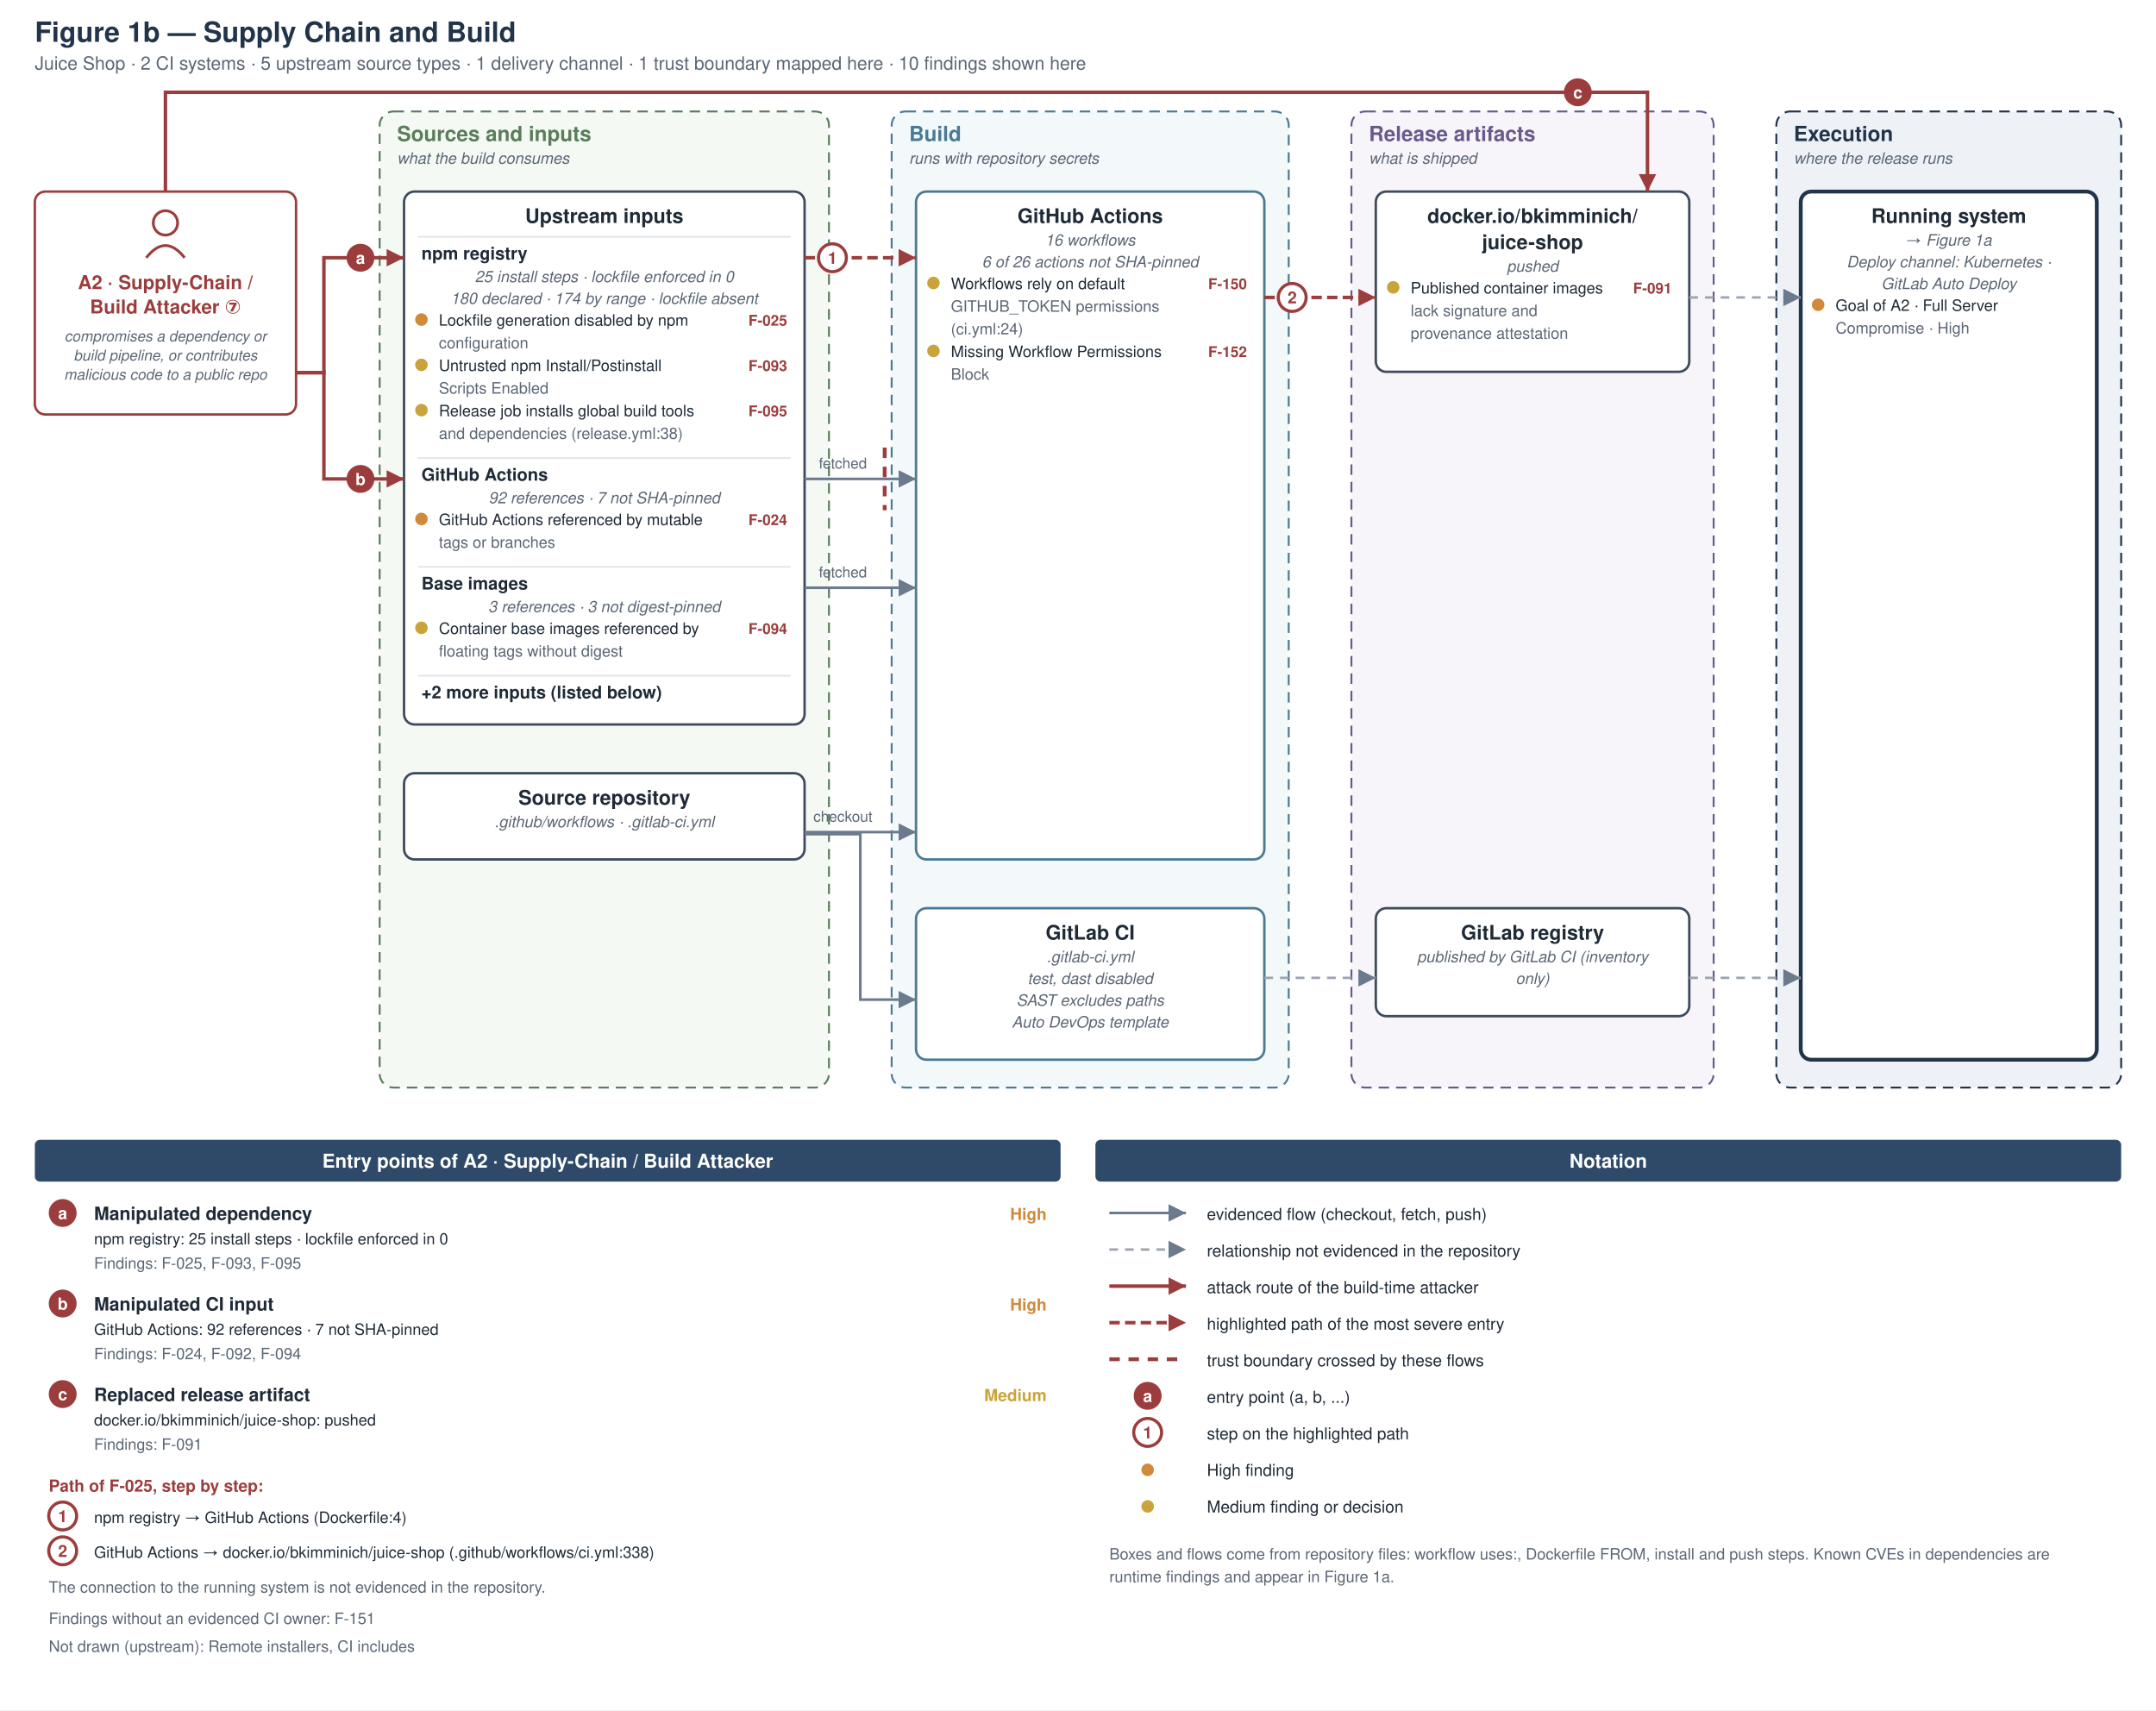
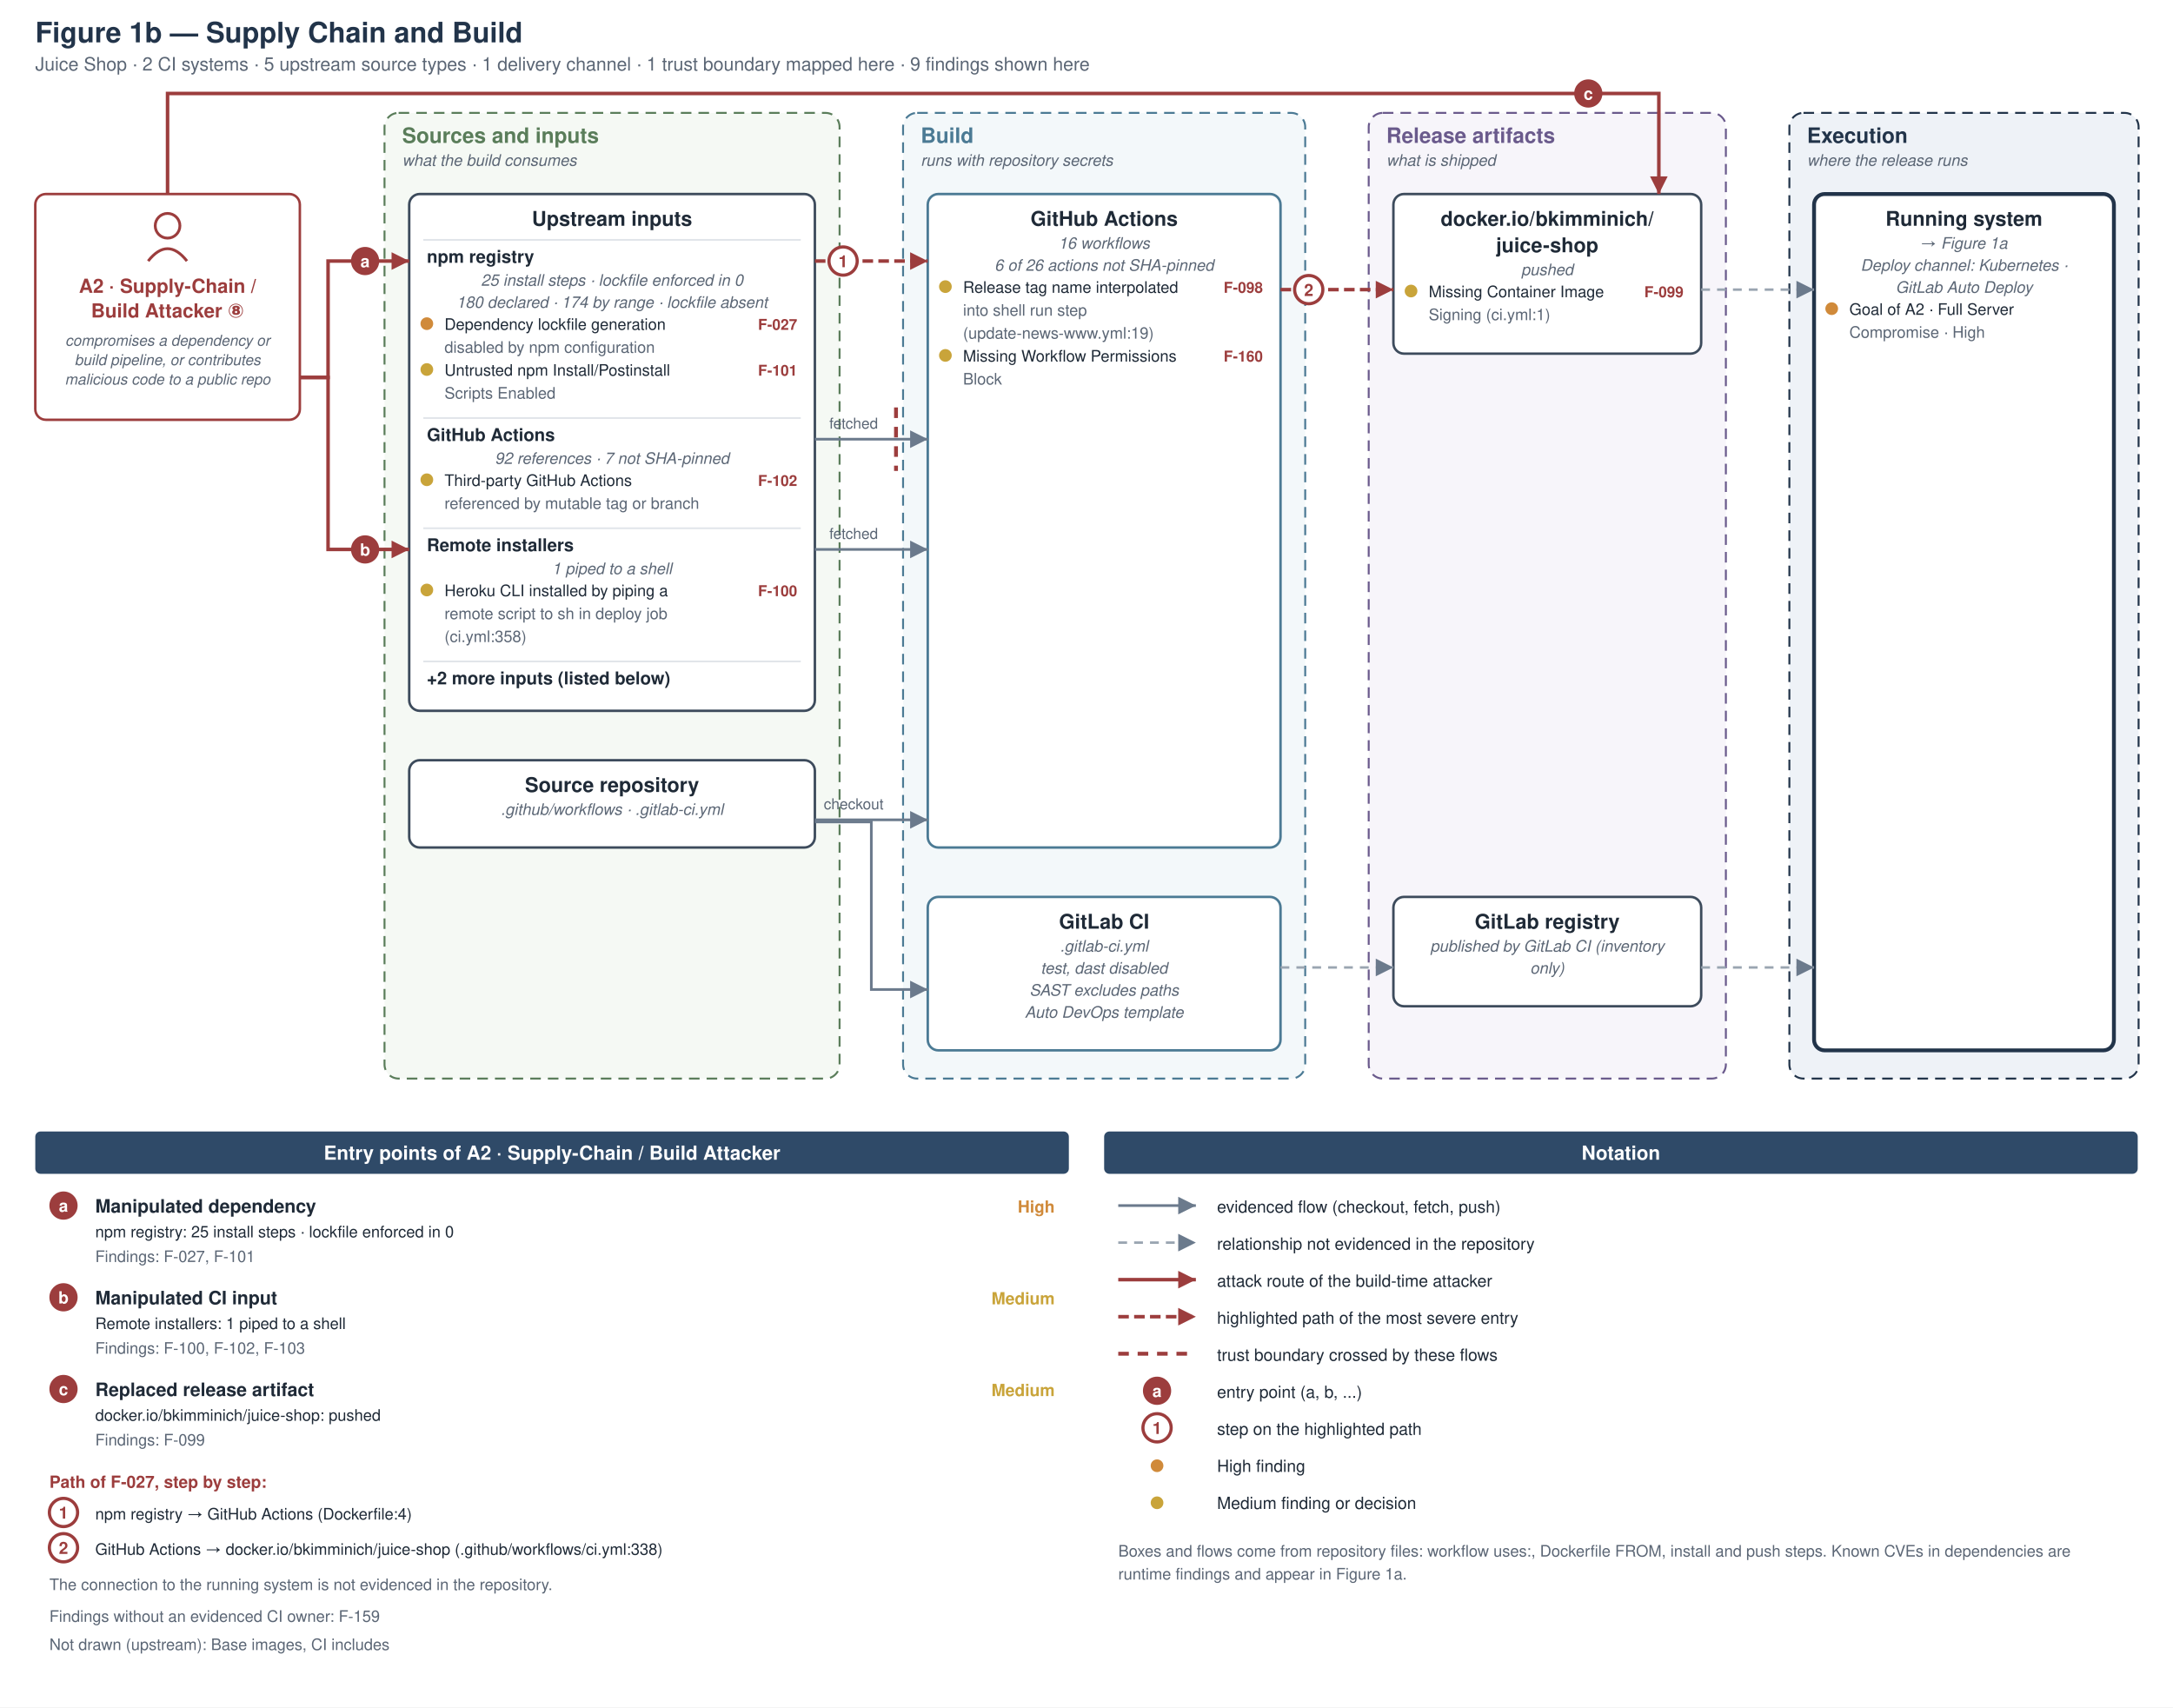
- <svg xmlns="http://www.w3.org/2000/svg" width="1238" height="982" viewBox="0 0 1238 982" font-family="Helvetica, Arial, sans-serif">
-   <rect width="1238" height="982" fill="#ffffff" />
+ <svg xmlns="http://www.w3.org/2000/svg" width="1232" height="968" viewBox="0 0 1232 968" font-family="Helvetica, Arial, sans-serif">
+   <rect width="1232" height="968" fill="#ffffff" />
  <defs>
    <marker id="m-flow" viewBox="0 0 10 10" refX="10" refY="5" markerWidth="10" markerHeight="10" markerUnits="userSpaceOnUse" orient="auto">
      <path d="M0 0 L10 5 L0 10 z" fill="#6b7a8c" />
    </marker>
    <marker id="m-attack" viewBox="0 0 10 10" refX="10" refY="5" markerWidth="10" markerHeight="10" markerUnits="userSpaceOnUse" orient="auto">
      <path d="M0 0 L10 5 L0 10 z" fill="#9c3d3d" />
    </marker>
  </defs>
  <text x="20.0" y="24.0" font-size="16" font-weight="bold" fill="#22344a" text-anchor="start">Figure 1b — Supply Chain and Build</text>
-   <text x="20.0" y="40.0" font-size="10.5" font-weight="normal" fill="#5b6675" text-anchor="start">Juice Shop · 2 CI systems · 5 upstream source types · 1 delivery channel · 1 trust boundary mapped here · 10 findings shown here</text>
-   <rect x="218.0" y="64.0" width="258.0" height="560.5" rx="8" fill="#f5f9f4" stroke="#5a7d5a" stroke-width="1.1" stroke-dasharray="6 4" />
+   <text x="20.0" y="40.0" font-size="10.5" font-weight="normal" fill="#5b6675" text-anchor="start">Juice Shop · 2 CI systems · 5 upstream source types · 1 delivery channel · 1 trust boundary mapped here · 9 findings shown here</text>
+   <rect x="218.0" y="64.0" width="258.0" height="547.5" rx="8" fill="#f5f9f4" stroke="#5a7d5a" stroke-width="1.1" stroke-dasharray="6 4" />
  <text x="228.0" y="81.0" font-size="12" font-weight="bold" fill="#5a7d5a" text-anchor="start">Sources and inputs</text>
  <text x="228.0" y="94.0" font-size="9" font-weight="normal" fill="#5b6675" text-anchor="start" font-style="italic">what the build consumes</text>
-   <rect x="512.0" y="64.0" width="228.0" height="560.5" rx="8" fill="#f3f8fa" stroke="#4b7a94" stroke-width="1.1" stroke-dasharray="6 4" />
+   <rect x="512.0" y="64.0" width="228.0" height="547.5" rx="8" fill="#f3f8fa" stroke="#4b7a94" stroke-width="1.1" stroke-dasharray="6 4" />
  <text x="522.0" y="81.0" font-size="12" font-weight="bold" fill="#4b7a94" text-anchor="start">Build</text>
  <text x="522.0" y="94.0" font-size="9" font-weight="normal" fill="#5b6675" text-anchor="start" font-style="italic">runs with repository secrets</text>
-   <rect x="776.0" y="64.0" width="208.0" height="560.5" rx="8" fill="#f7f5fa" stroke="#6a5a8c" stroke-width="1.1" stroke-dasharray="6 4" />
+   <rect x="776.0" y="64.0" width="202.5" height="547.5" rx="8" fill="#f7f5fa" stroke="#6a5a8c" stroke-width="1.1" stroke-dasharray="6 4" />
  <text x="786.0" y="81.0" font-size="12" font-weight="bold" fill="#6a5a8c" text-anchor="start">Release artifacts</text>
  <text x="786.0" y="94.0" font-size="9" font-weight="normal" fill="#5b6675" text-anchor="start" font-style="italic">what is shipped</text>
-   <rect x="1020.0" y="64.0" width="198.0" height="560.5" rx="8" fill="#eef2f7" stroke="#22344a" stroke-width="1.1" stroke-dasharray="6 4" />
-   <text x="1030.0" y="81.0" font-size="12" font-weight="bold" fill="#22344a" text-anchor="start">Execution</text>
-   <text x="1030.0" y="94.0" font-size="9" font-weight="normal" fill="#5b6675" text-anchor="start" font-style="italic">where the release runs</text>
+   <rect x="1014.5" y="64.0" width="198.0" height="547.5" rx="8" fill="#eef2f7" stroke="#22344a" stroke-width="1.1" stroke-dasharray="6 4" />
+   <text x="1024.5" y="81.0" font-size="12" font-weight="bold" fill="#22344a" text-anchor="start">Execution</text>
+   <text x="1024.5" y="94.0" font-size="9" font-weight="normal" fill="#5b6675" text-anchor="start" font-style="italic">where the release runs</text>
  <g>
-     <path d="M 508.0 257.0 V 293.0" fill="none" stroke="#9c3d3d" stroke-width="2.2" stroke-dasharray="6 5" />
+     <path d="M 508.0 231.0 V 267.0" fill="none" stroke="#9c3d3d" stroke-width="2.2" stroke-dasharray="6 5" />
  </g>
-   <rect x="232.0" y="110.0" width="230.0" height="306.0" rx="6" fill="#ffffff" stroke="#3d4b5c" stroke-width="1.4" />
+   <rect x="232.0" y="110.0" width="230.0" height="293.0" rx="6" fill="#ffffff" stroke="#3d4b5c" stroke-width="1.4" />
  <text x="347.0" y="128.0" font-size="11.5" font-weight="bold" fill="#1f2a37" text-anchor="middle">Upstream inputs</text>
  <line x1="240.0" y1="136.0" x2="454.0" y2="136.0" stroke="#e1e5ea" />
  <text x="242.0" y="149.0" font-size="10" font-weight="bold" fill="#1f2a37" text-anchor="start">npm registry</text>
  <text x="347.0" y="162.0" font-size="9" font-weight="normal" fill="#5b6675" text-anchor="middle" font-style="italic">25 install steps · lockfile enforced in 0</text>
  <text x="347.0" y="174.5" font-size="9" font-weight="normal" fill="#5b6675" text-anchor="middle" font-style="italic">180 declared · 174 by range · lockfile absent</text>
  <circle cx="242.0" cy="183.5" r="3.6" fill="#d08a3a" />
-   <text x="252.0" y="187.0" font-size="9" font-weight="normal" fill="#1f2a37" text-anchor="start">Lockfile generation disabled by npm</text>
-   <text x="452.0" y="187.0" font-size="8.5" font-weight="bold" fill="#9c3d3d" text-anchor="end">F-025</text>
-   <text x="252.0" y="200.0" font-size="9" font-weight="normal" fill="#5b6675" text-anchor="start">configuration</text>
+   <text x="252.0" y="187.0" font-size="9" font-weight="normal" fill="#1f2a37" text-anchor="start">Dependency lockfile generation</text>
+   <text x="452.0" y="187.0" font-size="8.5" font-weight="bold" fill="#9c3d3d" text-anchor="end">F-027</text>
+   <text x="252.0" y="200.0" font-size="9" font-weight="normal" fill="#5b6675" text-anchor="start">disabled by npm configuration</text>
  <circle cx="242.0" cy="209.5" r="3.6" fill="#c9a43a" />
  <text x="252.0" y="213.0" font-size="9" font-weight="normal" fill="#1f2a37" text-anchor="start">Untrusted npm Install/Postinstall</text>
-   <text x="452.0" y="213.0" font-size="8.5" font-weight="bold" fill="#9c3d3d" text-anchor="end">F-093</text>
+   <text x="452.0" y="213.0" font-size="8.5" font-weight="bold" fill="#9c3d3d" text-anchor="end">F-101</text>
  <text x="252.0" y="226.0" font-size="9" font-weight="normal" fill="#5b6675" text-anchor="start">Scripts Enabled</text>
-   <circle cx="242.0" cy="235.5" r="3.6" fill="#c9a43a" />
-   <text x="252.0" y="239.0" font-size="9" font-weight="normal" fill="#1f2a37" text-anchor="start">Release job installs global build tools</text>
-   <text x="452.0" y="239.0" font-size="8.5" font-weight="bold" fill="#9c3d3d" text-anchor="end">F-095</text>
-   <text x="252.0" y="252.0" font-size="9" font-weight="normal" fill="#5b6675" text-anchor="start">and dependencies (release.yml:38)</text>
-   <line x1="240.0" y1="263.0" x2="454.0" y2="263.0" stroke="#e1e5ea" />
-   <text x="242.0" y="276.0" font-size="10" font-weight="bold" fill="#1f2a37" text-anchor="start">GitHub Actions</text>
-   <text x="347.0" y="289.0" font-size="9" font-weight="normal" fill="#5b6675" text-anchor="middle" font-style="italic">92 references · 7 not SHA-pinned</text>
-   <circle cx="242.0" cy="298.0" r="3.6" fill="#d08a3a" />
-   <text x="252.0" y="301.5" font-size="9" font-weight="normal" fill="#1f2a37" text-anchor="start">GitHub Actions referenced by mutable</text>
-   <text x="452.0" y="301.5" font-size="8.5" font-weight="bold" fill="#9c3d3d" text-anchor="end">F-024</text>
-   <text x="252.0" y="314.5" font-size="9" font-weight="normal" fill="#5b6675" text-anchor="start">tags or branches</text>
-   <line x1="240.0" y1="325.5" x2="454.0" y2="325.5" stroke="#e1e5ea" />
-   <text x="242.0" y="338.5" font-size="10" font-weight="bold" fill="#1f2a37" text-anchor="start">Base images</text>
-   <text x="347.0" y="351.5" font-size="9" font-weight="normal" fill="#5b6675" text-anchor="middle" font-style="italic">3 references · 3 not digest-pinned</text>
-   <circle cx="242.0" cy="360.5" r="3.6" fill="#c9a43a" />
-   <text x="252.0" y="364.0" font-size="9" font-weight="normal" fill="#1f2a37" text-anchor="start">Container base images referenced by</text>
-   <text x="452.0" y="364.0" font-size="8.5" font-weight="bold" fill="#9c3d3d" text-anchor="end">F-094</text>
-   <text x="252.0" y="377.0" font-size="9" font-weight="normal" fill="#5b6675" text-anchor="start">floating tags without digest</text>
-   <line x1="240.0" y1="388.0" x2="454.0" y2="388.0" stroke="#e1e5ea" />
-   <text x="242.0" y="401.0" font-size="10" font-weight="bold" fill="#1f2a37" text-anchor="start">+2 more inputs (listed below)</text>
-   <rect x="232.0" y="444.0" width="230.0" height="49.5" rx="6" fill="#ffffff" stroke="#3d4b5c" stroke-width="1.4" />
-   <text x="347.0" y="462.0" font-size="11.5" font-weight="bold" fill="#1f2a37" text-anchor="middle">Source repository</text>
-   <text x="347.0" y="475.0" font-size="9" font-weight="normal" fill="#5b6675" text-anchor="middle" font-style="italic">.github/workflows · .gitlab-ci.yml</text>
-   <rect x="526.0" y="110.0" width="200.0" height="383.5" rx="6" fill="#ffffff" stroke="#4b7a94" stroke-width="1.4" />
+   <line x1="240.0" y1="237.0" x2="454.0" y2="237.0" stroke="#e1e5ea" />
+   <text x="242.0" y="250.0" font-size="10" font-weight="bold" fill="#1f2a37" text-anchor="start">GitHub Actions</text>
+   <text x="347.0" y="263.0" font-size="9" font-weight="normal" fill="#5b6675" text-anchor="middle" font-style="italic">92 references · 7 not SHA-pinned</text>
+   <circle cx="242.0" cy="272.0" r="3.6" fill="#c9a43a" />
+   <text x="252.0" y="275.5" font-size="9" font-weight="normal" fill="#1f2a37" text-anchor="start">Third-party GitHub Actions</text>
+   <text x="452.0" y="275.5" font-size="8.5" font-weight="bold" fill="#9c3d3d" text-anchor="end">F-102</text>
+   <text x="252.0" y="288.5" font-size="9" font-weight="normal" fill="#5b6675" text-anchor="start">referenced by mutable tag or branch</text>
+   <line x1="240.0" y1="299.5" x2="454.0" y2="299.5" stroke="#e1e5ea" />
+   <text x="242.0" y="312.5" font-size="10" font-weight="bold" fill="#1f2a37" text-anchor="start">Remote installers</text>
+   <text x="347.0" y="325.5" font-size="9" font-weight="normal" fill="#5b6675" text-anchor="middle" font-style="italic">1 piped to a shell</text>
+   <circle cx="242.0" cy="334.5" r="3.6" fill="#c9a43a" />
+   <text x="252.0" y="338.0" font-size="9" font-weight="normal" fill="#1f2a37" text-anchor="start">Heroku CLI installed by piping a</text>
+   <text x="452.0" y="338.0" font-size="8.5" font-weight="bold" fill="#9c3d3d" text-anchor="end">F-100</text>
+   <text x="252.0" y="351.0" font-size="9" font-weight="normal" fill="#5b6675" text-anchor="start">remote script to sh in deploy job</text>
+   <text x="252.0" y="364.0" font-size="9" font-weight="normal" fill="#5b6675" text-anchor="start">(ci.yml:358)</text>
+   <line x1="240.0" y1="375.0" x2="454.0" y2="375.0" stroke="#e1e5ea" />
+   <text x="242.0" y="388.0" font-size="10" font-weight="bold" fill="#1f2a37" text-anchor="start">+2 more inputs (listed below)</text>
+   <rect x="232.0" y="431.0" width="230.0" height="49.5" rx="6" fill="#ffffff" stroke="#3d4b5c" stroke-width="1.4" />
+   <text x="347.0" y="449.0" font-size="11.5" font-weight="bold" fill="#1f2a37" text-anchor="middle">Source repository</text>
+   <text x="347.0" y="462.0" font-size="9" font-weight="normal" fill="#5b6675" text-anchor="middle" font-style="italic">.github/workflows · .gitlab-ci.yml</text>
+   <rect x="526.0" y="110.0" width="200.0" height="370.5" rx="6" fill="#ffffff" stroke="#4b7a94" stroke-width="1.4" />
  <text x="626.0" y="128.0" font-size="11.5" font-weight="bold" fill="#1f2a37" text-anchor="middle">GitHub Actions</text>
  <text x="626.0" y="141.0" font-size="9" font-weight="normal" fill="#5b6675" text-anchor="middle" font-style="italic">16 workflows</text>
  <text x="626.0" y="153.5" font-size="9" font-weight="normal" fill="#5b6675" text-anchor="middle" font-style="italic">6 of 26 actions not SHA-pinned</text>
  <circle cx="536.0" cy="162.5" r="3.6" fill="#c9a43a" />
-   <text x="546.0" y="166.0" font-size="9" font-weight="normal" fill="#1f2a37" text-anchor="start">Workflows rely on default</text>
-   <text x="716.0" y="166.0" font-size="8.5" font-weight="bold" fill="#9c3d3d" text-anchor="end">F-150</text>
-   <text x="546.0" y="179.0" font-size="9" font-weight="normal" fill="#5b6675" text-anchor="start">GITHUB_TOKEN permissions</text>
-   <text x="546.0" y="192.0" font-size="9" font-weight="normal" fill="#5b6675" text-anchor="start">(ci.yml:24)</text>
+   <text x="546.0" y="166.0" font-size="9" font-weight="normal" fill="#1f2a37" text-anchor="start">Release tag name interpolated</text>
+   <text x="716.0" y="166.0" font-size="8.5" font-weight="bold" fill="#9c3d3d" text-anchor="end">F-098</text>
+   <text x="546.0" y="179.0" font-size="9" font-weight="normal" fill="#5b6675" text-anchor="start">into shell run step</text>
+   <text x="546.0" y="192.0" font-size="9" font-weight="normal" fill="#5b6675" text-anchor="start">(update-news-www.yml:19)</text>
  <circle cx="536.0" cy="201.5" r="3.6" fill="#c9a43a" />
  <text x="546.0" y="205.0" font-size="9" font-weight="normal" fill="#1f2a37" text-anchor="start">Missing Workflow Permissions</text>
-   <text x="716.0" y="205.0" font-size="8.5" font-weight="bold" fill="#9c3d3d" text-anchor="end">F-152</text>
+   <text x="716.0" y="205.0" font-size="8.5" font-weight="bold" fill="#9c3d3d" text-anchor="end">F-160</text>
  <text x="546.0" y="218.0" font-size="9" font-weight="normal" fill="#5b6675" text-anchor="start">Block</text>
-   <rect x="526.0" y="521.5" width="200.0" height="87.0" rx="6" fill="#ffffff" stroke="#4b7a94" stroke-width="1.4" />
-   <text x="626.0" y="539.5" font-size="11.5" font-weight="bold" fill="#1f2a37" text-anchor="middle">GitLab CI</text>
-   <text x="626.0" y="552.5" font-size="9" font-weight="normal" fill="#5b6675" text-anchor="middle" font-style="italic">.gitlab-ci.yml</text>
-   <text x="626.0" y="565.0" font-size="9" font-weight="normal" fill="#5b6675" text-anchor="middle" font-style="italic">test, dast disabled</text>
-   <text x="626.0" y="577.5" font-size="9" font-weight="normal" fill="#5b6675" text-anchor="middle" font-style="italic">SAST excludes paths</text>
-   <text x="626.0" y="590.0" font-size="9" font-weight="normal" fill="#5b6675" text-anchor="middle" font-style="italic">Auto DevOps template</text>
-   <rect x="790.0" y="110.0" width="180.0" height="103.5" rx="6" fill="#ffffff" stroke="#3d4b5c" stroke-width="1.4" />
-   <text x="880.0" y="128.0" font-size="11.5" font-weight="bold" fill="#1f2a37" text-anchor="middle">docker.io/bkimminich/</text>
-   <text x="880.0" y="143.0" font-size="11.5" font-weight="bold" fill="#1f2a37" text-anchor="middle">juice-shop</text>
-   <text x="880.0" y="156.0" font-size="9" font-weight="normal" fill="#5b6675" text-anchor="middle" font-style="italic">pushed</text>
+   <rect x="526.0" y="508.5" width="200.0" height="87.0" rx="6" fill="#ffffff" stroke="#4b7a94" stroke-width="1.4" />
+   <text x="626.0" y="526.5" font-size="11.5" font-weight="bold" fill="#1f2a37" text-anchor="middle">GitLab CI</text>
+   <text x="626.0" y="539.5" font-size="9" font-weight="normal" fill="#5b6675" text-anchor="middle" font-style="italic">.gitlab-ci.yml</text>
+   <text x="626.0" y="552.0" font-size="9" font-weight="normal" fill="#5b6675" text-anchor="middle" font-style="italic">test, dast disabled</text>
+   <text x="626.0" y="564.5" font-size="9" font-weight="normal" fill="#5b6675" text-anchor="middle" font-style="italic">SAST excludes paths</text>
+   <text x="626.0" y="577.0" font-size="9" font-weight="normal" fill="#5b6675" text-anchor="middle" font-style="italic">Auto DevOps template</text>
+   <rect x="790.0" y="110.0" width="174.5" height="90.5" rx="6" fill="#ffffff" stroke="#3d4b5c" stroke-width="1.4" />
+   <text x="877.2" y="128.0" font-size="11.5" font-weight="bold" fill="#1f2a37" text-anchor="middle">docker.io/bkimminich/</text>
+   <text x="877.2" y="143.0" font-size="11.5" font-weight="bold" fill="#1f2a37" text-anchor="middle">juice-shop</text>
+   <text x="877.2" y="156.0" font-size="9" font-weight="normal" fill="#5b6675" text-anchor="middle" font-style="italic">pushed</text>
  <circle cx="800.0" cy="165.0" r="3.6" fill="#c9a43a" />
-   <text x="810.0" y="168.5" font-size="9" font-weight="normal" fill="#1f2a37" text-anchor="start">Published container images</text>
-   <text x="960.0" y="168.5" font-size="8.5" font-weight="bold" fill="#9c3d3d" text-anchor="end">F-091</text>
-   <text x="810.0" y="181.5" font-size="9" font-weight="normal" fill="#5b6675" text-anchor="start">lack signature and</text>
-   <text x="810.0" y="194.5" font-size="9" font-weight="normal" fill="#5b6675" text-anchor="start">provenance attestation</text>
-   <rect x="790.0" y="521.5" width="180.0" height="62.0" rx="6" fill="#ffffff" stroke="#3d4b5c" stroke-width="1.4" />
-   <text x="880.0" y="539.5" font-size="11.5" font-weight="bold" fill="#1f2a37" text-anchor="middle">GitLab registry</text>
-   <text x="880.0" y="552.5" font-size="9" font-weight="normal" fill="#5b6675" text-anchor="middle" font-style="italic">published by GitLab CI (inventory</text>
-   <text x="880.0" y="565.0" font-size="9" font-weight="normal" fill="#5b6675" text-anchor="middle" font-style="italic">only)</text>
-   <rect x="1034.0" y="110.0" width="170.0" height="498.5" rx="6" fill="#ffffff" stroke="#22344a" stroke-width="2.2" />
-   <text x="1119.0" y="128.0" font-size="11.5" font-weight="bold" fill="#1f2a37" text-anchor="middle">Running system</text>
-   <text x="1119.0" y="141.0" font-size="9" font-weight="normal" fill="#5b6675" text-anchor="middle" font-style="italic">→ Figure 1a</text>
-   <text x="1119.0" y="153.5" font-size="9" font-weight="normal" fill="#5b6675" text-anchor="middle" font-style="italic">Deploy channel: Kubernetes ·</text>
-   <text x="1119.0" y="166.0" font-size="9" font-weight="normal" fill="#5b6675" text-anchor="middle" font-style="italic">GitLab Auto Deploy</text>
-   <circle cx="1044.0" cy="175.0" r="3.6" fill="#d08a3a" />
-   <text x="1054.0" y="178.5" font-size="9" font-weight="normal" fill="#1f2a37" text-anchor="start">Goal of A2 · Full Server</text>
-   <text x="1054.0" y="191.5" font-size="9" font-weight="normal" fill="#5b6675" text-anchor="start">Compromise · High</text>
+   <text x="810.0" y="168.5" font-size="9" font-weight="normal" fill="#1f2a37" text-anchor="start">Missing Container Image</text>
+   <text x="954.5" y="168.5" font-size="8.5" font-weight="bold" fill="#9c3d3d" text-anchor="end">F-099</text>
+   <text x="810.0" y="181.5" font-size="9" font-weight="normal" fill="#5b6675" text-anchor="start">Signing (ci.yml:1)</text>
+   <rect x="790.0" y="508.5" width="174.5" height="62.0" rx="6" fill="#ffffff" stroke="#3d4b5c" stroke-width="1.4" />
+   <text x="877.2" y="526.5" font-size="11.5" font-weight="bold" fill="#1f2a37" text-anchor="middle">GitLab registry</text>
+   <text x="877.2" y="539.5" font-size="9" font-weight="normal" fill="#5b6675" text-anchor="middle" font-style="italic">published by GitLab CI (inventory</text>
+   <text x="877.2" y="552.0" font-size="9" font-weight="normal" fill="#5b6675" text-anchor="middle" font-style="italic">only)</text>
+   <rect x="1028.5" y="110.0" width="170.0" height="485.5" rx="6" fill="#ffffff" stroke="#22344a" stroke-width="2.2" />
+   <text x="1113.5" y="128.0" font-size="11.5" font-weight="bold" fill="#1f2a37" text-anchor="middle">Running system</text>
+   <text x="1113.5" y="141.0" font-size="9" font-weight="normal" fill="#5b6675" text-anchor="middle" font-style="italic">→ Figure 1a</text>
+   <text x="1113.5" y="153.5" font-size="9" font-weight="normal" fill="#5b6675" text-anchor="middle" font-style="italic">Deploy channel: Kubernetes ·</text>
+   <text x="1113.5" y="166.0" font-size="9" font-weight="normal" fill="#5b6675" text-anchor="middle" font-style="italic">GitLab Auto Deploy</text>
+   <circle cx="1038.5" cy="175.0" r="3.6" fill="#d08a3a" />
+   <text x="1048.5" y="178.5" font-size="9" font-weight="normal" fill="#1f2a37" text-anchor="start">Goal of A2 · Full Server</text>
+   <text x="1048.5" y="191.5" font-size="9" font-weight="normal" fill="#5b6675" text-anchor="start">Compromise · High</text>
  <rect x="20.0" y="110.0" width="150.0" height="128.0" rx="6" fill="#ffffff" stroke="#9c3d3d" stroke-width="1.4" />
  <circle cx="95.0" cy="128.0" r="7" fill="none" stroke="#9c3d3d" stroke-width="1.6" />
  <path d="M84.0 148.0 q11 -14 22 0" fill="none" stroke="#9c3d3d" stroke-width="1.6" />
  <text x="95.0" y="166.0" font-size="11" font-weight="bold" fill="#9c3d3d" text-anchor="middle">A2 · Supply-Chain /</text>
-   <text x="95.0" y="180.0" font-size="11" font-weight="bold" fill="#9c3d3d" text-anchor="middle">Build Attacker ⑦</text>
+   <text x="95.0" y="180.0" font-size="11" font-weight="bold" fill="#9c3d3d" text-anchor="middle">Build Attacker ⑧</text>
  <text x="95.0" y="196.0" font-size="8.5" font-weight="normal" fill="#5b6675" text-anchor="middle" font-style="italic">compromises a dependency or</text>
  <text x="95.0" y="207.0" font-size="8.5" font-weight="normal" fill="#5b6675" text-anchor="middle" font-style="italic">build pipeline, or contributes</text>
  <text x="95.0" y="218.0" font-size="8.5" font-weight="normal" fill="#5b6675" text-anchor="middle" font-style="italic">malicious code to a public repo</text>
  <path d="M462.0 148.0 L526.0 148.0" fill="none" stroke="#9c3d3d" stroke-width="2" stroke-dasharray="6 3" marker-end="url(#m-attack)" />
  <circle cx="478.0" cy="148.0" r="8" fill="#ffffff" stroke="#9c3d3d" stroke-width="1.8" />
  <text x="478.0" y="151.5" font-size="9.5" font-weight="bold" fill="#9c3d3d" text-anchor="middle">1</text>
-   <path d="M462.0 275.0 L526.0 275.0" fill="none" stroke="#6b7a8c" stroke-width="1.5" marker-end="url(#m-flow)" />
-   <text x="484.0" y="269.0" font-size="8.5" font-weight="normal" fill="#5b6675" text-anchor="middle">fetched</text>
-   <path d="M462.0 337.5 L526.0 337.5" fill="none" stroke="#6b7a8c" stroke-width="1.5" marker-end="url(#m-flow)" />
-   <text x="484.0" y="331.5" font-size="8.5" font-weight="normal" fill="#5b6675" text-anchor="middle">fetched</text>
-   <path d="M462.0 477.8 L526.0 477.8" fill="none" stroke="#6b7a8c" stroke-width="1.5" marker-end="url(#m-flow)" />
-   <text x="484.0" y="471.8" font-size="8.5" font-weight="normal" fill="#5b6675" text-anchor="middle">checkout</text>
-   <path d="M462.0 479.0 L494.0 479.0 L494.0 574.0 L526.0 574.0" fill="none" stroke="#6b7a8c" stroke-width="1.5" marker-end="url(#m-flow)" />
-   <path d="M726.0 170.8 L790.0 170.8" fill="none" stroke="#9c3d3d" stroke-width="2" stroke-dasharray="6 3" marker-end="url(#m-attack)" />
-   <circle cx="742.0" cy="170.8" r="8" fill="#ffffff" stroke="#9c3d3d" stroke-width="1.8" />
-   <text x="742.0" y="174.2" font-size="9.5" font-weight="bold" fill="#9c3d3d" text-anchor="middle">2</text>
-   <path d="M970.0 170.8 L1034.0 170.8" fill="none" stroke="#9aa5b1" stroke-width="1.4" stroke-dasharray="5 4" marker-end="url(#m-flow)" />
-   <path d="M726.0 561.5 L790.0 561.5" fill="none" stroke="#9aa5b1" stroke-width="1.4" stroke-dasharray="5 4" marker-end="url(#m-flow)" />
-   <path d="M970.0 561.5 L1034.0 561.5" fill="none" stroke="#9aa5b1" stroke-width="1.4" stroke-dasharray="5 4" marker-end="url(#m-flow)" />
+   <path d="M462.0 249.0 L526.0 249.0" fill="none" stroke="#6b7a8c" stroke-width="1.5" marker-end="url(#m-flow)" />
+   <text x="484.0" y="243.0" font-size="8.5" font-weight="normal" fill="#5b6675" text-anchor="middle">fetched</text>
+   <path d="M462.0 311.5 L526.0 311.5" fill="none" stroke="#6b7a8c" stroke-width="1.5" marker-end="url(#m-flow)" />
+   <text x="484.0" y="305.5" font-size="8.5" font-weight="normal" fill="#5b6675" text-anchor="middle">fetched</text>
+   <path d="M462.0 464.8 L526.0 464.8" fill="none" stroke="#6b7a8c" stroke-width="1.5" marker-end="url(#m-flow)" />
+   <text x="484.0" y="458.8" font-size="8.5" font-weight="normal" fill="#5b6675" text-anchor="middle">checkout</text>
+   <path d="M462.0 466.0 L494.0 466.0 L494.0 561.0 L526.0 561.0" fill="none" stroke="#6b7a8c" stroke-width="1.5" marker-end="url(#m-flow)" />
+   <path d="M726.0 164.2 L790.0 164.2" fill="none" stroke="#9c3d3d" stroke-width="2" stroke-dasharray="6 3" marker-end="url(#m-attack)" />
+   <circle cx="742.0" cy="164.2" r="8" fill="#ffffff" stroke="#9c3d3d" stroke-width="1.8" />
+   <text x="742.0" y="167.8" font-size="9.5" font-weight="bold" fill="#9c3d3d" text-anchor="middle">2</text>
+   <path d="M964.5 164.2 L1028.5 164.2" fill="none" stroke="#9aa5b1" stroke-width="1.4" stroke-dasharray="5 4" marker-end="url(#m-flow)" />
+   <path d="M726.0 548.5 L790.0 548.5" fill="none" stroke="#9aa5b1" stroke-width="1.4" stroke-dasharray="5 4" marker-end="url(#m-flow)" />
+   <path d="M964.5 548.5 L1028.5 548.5" fill="none" stroke="#9aa5b1" stroke-width="1.4" stroke-dasharray="5 4" marker-end="url(#m-flow)" />
  <path d="M170.0 214.0 L186.0 214.0 L186.0 148.0 L232.0 148.0" fill="none" stroke="#9c3d3d" stroke-width="2" marker-end="url(#m-attack)" />
  <circle cx="207.0" cy="148.0" r="8" fill="#9c3d3d" />
  <text x="207.0" y="151.5" font-size="9.5" font-weight="bold" fill="#ffffff" text-anchor="middle">a</text>
-   <path d="M170.0 214.0 L186.0 214.0 L186.0 275.0 L232.0 275.0" fill="none" stroke="#9c3d3d" stroke-width="2" marker-end="url(#m-attack)" />
-   <circle cx="207.0" cy="275.0" r="8" fill="#9c3d3d" />
-   <text x="207.0" y="278.5" font-size="9.5" font-weight="bold" fill="#ffffff" text-anchor="middle">b</text>
-   <path d="M95.0 110.0 L95.0 53.0 L946.0 53.0 L946.0 110.0" fill="none" stroke="#9c3d3d" stroke-width="2" marker-end="url(#m-attack)" />
-   <circle cx="906.0" cy="53.0" r="8" fill="#9c3d3d" />
-   <text x="906.0" y="56.5" font-size="9.5" font-weight="bold" fill="#ffffff" text-anchor="middle">c</text>
-   <g transform="translate(0,654.5)">
-     <rect x="20.0" y="0.0" width="589.0" height="24.0" rx="3" fill="#2f4a68" stroke="#2f4a68" stroke-width="0" />
-     <text x="314.5" y="16.0" font-size="11" font-weight="bold" fill="#ffffff" text-anchor="middle">Entry points of A2 · Supply-Chain / Build Attacker</text>
+   <path d="M170.0 214.0 L186.0 214.0 L186.0 311.5 L232.0 311.5" fill="none" stroke="#9c3d3d" stroke-width="2" marker-end="url(#m-attack)" />
+   <circle cx="207.0" cy="311.5" r="8" fill="#9c3d3d" />
+   <text x="207.0" y="315.0" font-size="9.5" font-weight="bold" fill="#ffffff" text-anchor="middle">b</text>
+   <path d="M95.0 110.0 L95.0 53.0 L940.5 53.0 L940.5 110.0" fill="none" stroke="#9c3d3d" stroke-width="2" marker-end="url(#m-attack)" />
+   <circle cx="900.5" cy="53.0" r="8" fill="#9c3d3d" />
+   <text x="900.5" y="56.5" font-size="9.5" font-weight="bold" fill="#ffffff" text-anchor="middle">c</text>
+   <g transform="translate(0,641.5)">
+     <rect x="20.0" y="0.0" width="586.0" height="24.0" rx="3" fill="#2f4a68" stroke="#2f4a68" stroke-width="0" />
+     <text x="313.0" y="16.0" font-size="11" font-weight="bold" fill="#ffffff" text-anchor="middle">Entry points of A2 · Supply-Chain / Build Attacker</text>
    <circle cx="36.0" cy="42.0" r="8" fill="#9c3d3d" />
    <text x="36.0" y="45.5" font-size="9.5" font-weight="bold" fill="#ffffff" text-anchor="middle">a</text>
    <text x="54.0" y="46.0" font-size="10.5" font-weight="bold" fill="#1f2a37" text-anchor="start">Manipulated dependency</text>
-     <text x="601.0" y="46.0" font-size="9.5" font-weight="bold" fill="#d08a3a" text-anchor="end">High</text>
+     <text x="598.0" y="46.0" font-size="9.5" font-weight="bold" fill="#d08a3a" text-anchor="end">High</text>
    <text x="54.0" y="60.0" font-size="9" font-weight="normal" fill="#1f2a37" text-anchor="start">npm registry: 25 install steps · lockfile enforced in 0</text>
-     <text x="54.0" y="74.0" font-size="9" font-weight="normal" fill="#5b6675" text-anchor="start">Findings: F-025, F-093, F-095</text>
+     <text x="54.0" y="74.0" font-size="9" font-weight="normal" fill="#5b6675" text-anchor="start">Findings: F-027, F-101</text>
    <circle cx="36.0" cy="94.0" r="8" fill="#9c3d3d" />
    <text x="36.0" y="97.5" font-size="9.5" font-weight="bold" fill="#ffffff" text-anchor="middle">b</text>
    <text x="54.0" y="98.0" font-size="10.5" font-weight="bold" fill="#1f2a37" text-anchor="start">Manipulated CI input</text>
-     <text x="601.0" y="98.0" font-size="9.5" font-weight="bold" fill="#d08a3a" text-anchor="end">High</text>
-     <text x="54.0" y="112.0" font-size="9" font-weight="normal" fill="#1f2a37" text-anchor="start">GitHub Actions: 92 references · 7 not SHA-pinned</text>
-     <text x="54.0" y="126.0" font-size="9" font-weight="normal" fill="#5b6675" text-anchor="start">Findings: F-024, F-092, F-094</text>
+     <text x="598.0" y="98.0" font-size="9.5" font-weight="bold" fill="#c9a43a" text-anchor="end">Medium</text>
+     <text x="54.0" y="112.0" font-size="9" font-weight="normal" fill="#1f2a37" text-anchor="start">Remote installers: 1 piped to a shell</text>
+     <text x="54.0" y="126.0" font-size="9" font-weight="normal" fill="#5b6675" text-anchor="start">Findings: F-100, F-102, F-103</text>
    <circle cx="36.0" cy="146.0" r="8" fill="#9c3d3d" />
    <text x="36.0" y="149.5" font-size="9.5" font-weight="bold" fill="#ffffff" text-anchor="middle">c</text>
    <text x="54.0" y="150.0" font-size="10.5" font-weight="bold" fill="#1f2a37" text-anchor="start">Replaced release artifact</text>
-     <text x="601.0" y="150.0" font-size="9.5" font-weight="bold" fill="#c9a43a" text-anchor="end">Medium</text>
+     <text x="598.0" y="150.0" font-size="9.5" font-weight="bold" fill="#c9a43a" text-anchor="end">Medium</text>
    <text x="54.0" y="164.0" font-size="9" font-weight="normal" fill="#1f2a37" text-anchor="start">docker.io/bkimminich/juice-shop: pushed</text>
-     <text x="54.0" y="178.0" font-size="9" font-weight="normal" fill="#5b6675" text-anchor="start">Findings: F-091</text>
-     <text x="28.0" y="202.0" font-size="9.5" font-weight="bold" fill="#9c3d3d" text-anchor="start">Path of F-025, step by step:</text>
+     <text x="54.0" y="178.0" font-size="9" font-weight="normal" fill="#5b6675" text-anchor="start">Findings: F-099</text>
+     <text x="28.0" y="202.0" font-size="9.5" font-weight="bold" fill="#9c3d3d" text-anchor="start">Path of F-027, step by step:</text>
    <circle cx="36.0" cy="216.0" r="8" fill="#ffffff" stroke="#9c3d3d" stroke-width="1.8" />
    <text x="36.0" y="219.5" font-size="9.5" font-weight="bold" fill="#9c3d3d" text-anchor="middle">1</text>
    <text x="54.0" y="220.0" font-size="9" font-weight="normal" fill="#1f2a37" text-anchor="start">npm registry → GitHub Actions (Dockerfile:4)</text>
    <circle cx="36.0" cy="236.0" r="8" fill="#ffffff" stroke="#9c3d3d" stroke-width="1.8" />
    <text x="36.0" y="239.5" font-size="9.5" font-weight="bold" fill="#9c3d3d" text-anchor="middle">2</text>
    <text x="54.0" y="240.0" font-size="9" font-weight="normal" fill="#1f2a37" text-anchor="start">GitHub Actions → docker.io/bkimminich/juice-shop (.github/workflows/ci.yml:338)</text>
    <text x="28.0" y="260.0" font-size="9" font-weight="normal" fill="#5b6675" text-anchor="start">The connection to the running system is not evidenced in the repository.</text>
-     <text x="28.0" y="278.0" font-size="9" font-weight="normal" fill="#5b6675" text-anchor="start">Findings without an evidenced CI owner: F-151</text>
-     <text x="28.0" y="294.0" font-size="9" font-weight="normal" fill="#5b6675" text-anchor="start">Not drawn (upstream): Remote installers, CI includes</text>
-     <rect x="629.0" y="0.0" width="589.0" height="24.0" rx="3" fill="#2f4a68" stroke="#2f4a68" stroke-width="0" />
-     <text x="923.5" y="16.0" font-size="11" font-weight="bold" fill="#ffffff" text-anchor="middle">Notation</text>
-     <path d="M637.0 42.0 L681.0 42.0" fill="none" stroke="#6b7a8c" stroke-width="1.5" marker-end="url(#m-flow)" />
-     <text x="693.0" y="46.0" font-size="9.5" font-weight="normal" fill="#1f2a37" text-anchor="start">evidenced flow (checkout, fetch, push)</text>
-     <path d="M637.0 63.0 L681.0 63.0" fill="none" stroke="#9aa5b1" stroke-width="1.4" stroke-dasharray="5 4" marker-end="url(#m-flow)" />
-     <text x="693.0" y="67.0" font-size="9.5" font-weight="normal" fill="#1f2a37" text-anchor="start">relationship not evidenced in the repository</text>
-     <path d="M637.0 84.0 L681.0 84.0" fill="none" stroke="#9c3d3d" stroke-width="2" marker-end="url(#m-attack)" />
-     <text x="693.0" y="88.0" font-size="9.5" font-weight="normal" fill="#1f2a37" text-anchor="start">attack route of the build-time attacker</text>
-     <path d="M637.0 105.0 L681.0 105.0" fill="none" stroke="#9c3d3d" stroke-width="2" stroke-dasharray="6 3" marker-end="url(#m-attack)" />
-     <text x="693.0" y="109.0" font-size="9.5" font-weight="normal" fill="#1f2a37" text-anchor="start">highlighted path of the most severe entry</text>
-     <path d="M 637.0 126.0 H 681.0" fill="none" stroke="#9c3d3d" stroke-width="2.2" stroke-dasharray="6 5" />
-     <text x="693.0" y="130.0" font-size="9.5" font-weight="normal" fill="#1f2a37" text-anchor="start">trust boundary crossed by these flows</text>
-     <circle cx="659.0" cy="147.0" r="8" fill="#9c3d3d" />
-     <text x="659.0" y="150.5" font-size="9.5" font-weight="bold" fill="#ffffff" text-anchor="middle">a</text>
-     <text x="693.0" y="151.0" font-size="9.5" font-weight="normal" fill="#1f2a37" text-anchor="start">entry point (a, b, ...)</text>
-     <circle cx="659.0" cy="168.0" r="8" fill="#ffffff" stroke="#9c3d3d" stroke-width="1.8" />
-     <text x="659.0" y="171.5" font-size="9.5" font-weight="bold" fill="#9c3d3d" text-anchor="middle">1</text>
-     <text x="693.0" y="172.0" font-size="9.5" font-weight="normal" fill="#1f2a37" text-anchor="start">step on the highlighted path</text>
-     <circle cx="659.0" cy="189.5" r="3.6" fill="#d08a3a" />
-     <text x="693.0" y="193.0" font-size="9.5" font-weight="normal" fill="#1f2a37" text-anchor="start">High finding</text>
-     <circle cx="659.0" cy="210.5" r="3.6" fill="#c9a43a" />
-     <text x="693.0" y="214.0" font-size="9.5" font-weight="normal" fill="#1f2a37" text-anchor="start">Medium finding or decision</text>
-     <text x="637.0" y="241.0" font-size="9" font-weight="normal" fill="#5b6675" text-anchor="start">Boxes and flows come from repository files: workflow uses:, Dockerfile FROM, install and push steps. Known CVEs in dependencies are</text>
-     <text x="637.0" y="254.0" font-size="9" font-weight="normal" fill="#5b6675" text-anchor="start">runtime findings and appear in Figure 1a.</text>
+     <text x="28.0" y="278.0" font-size="9" font-weight="normal" fill="#5b6675" text-anchor="start">Findings without an evidenced CI owner: F-159</text>
+     <text x="28.0" y="294.0" font-size="9" font-weight="normal" fill="#5b6675" text-anchor="start">Not drawn (upstream): Base images, CI includes</text>
+     <rect x="626.0" y="0.0" width="586.0" height="24.0" rx="3" fill="#2f4a68" stroke="#2f4a68" stroke-width="0" />
+     <text x="919.0" y="16.0" font-size="11" font-weight="bold" fill="#ffffff" text-anchor="middle">Notation</text>
+     <path d="M634.0 42.0 L678.0 42.0" fill="none" stroke="#6b7a8c" stroke-width="1.5" marker-end="url(#m-flow)" />
+     <text x="690.0" y="46.0" font-size="9.5" font-weight="normal" fill="#1f2a37" text-anchor="start">evidenced flow (checkout, fetch, push)</text>
+     <path d="M634.0 63.0 L678.0 63.0" fill="none" stroke="#9aa5b1" stroke-width="1.4" stroke-dasharray="5 4" marker-end="url(#m-flow)" />
+     <text x="690.0" y="67.0" font-size="9.5" font-weight="normal" fill="#1f2a37" text-anchor="start">relationship not evidenced in the repository</text>
+     <path d="M634.0 84.0 L678.0 84.0" fill="none" stroke="#9c3d3d" stroke-width="2" marker-end="url(#m-attack)" />
+     <text x="690.0" y="88.0" font-size="9.5" font-weight="normal" fill="#1f2a37" text-anchor="start">attack route of the build-time attacker</text>
+     <path d="M634.0 105.0 L678.0 105.0" fill="none" stroke="#9c3d3d" stroke-width="2" stroke-dasharray="6 3" marker-end="url(#m-attack)" />
+     <text x="690.0" y="109.0" font-size="9.5" font-weight="normal" fill="#1f2a37" text-anchor="start">highlighted path of the most severe entry</text>
+     <path d="M 634.0 126.0 H 678.0" fill="none" stroke="#9c3d3d" stroke-width="2.2" stroke-dasharray="6 5" />
+     <text x="690.0" y="130.0" font-size="9.5" font-weight="normal" fill="#1f2a37" text-anchor="start">trust boundary crossed by these flows</text>
+     <circle cx="656.0" cy="147.0" r="8" fill="#9c3d3d" />
+     <text x="656.0" y="150.5" font-size="9.5" font-weight="bold" fill="#ffffff" text-anchor="middle">a</text>
+     <text x="690.0" y="151.0" font-size="9.5" font-weight="normal" fill="#1f2a37" text-anchor="start">entry point (a, b, ...)</text>
+     <circle cx="656.0" cy="168.0" r="8" fill="#ffffff" stroke="#9c3d3d" stroke-width="1.8" />
+     <text x="656.0" y="171.5" font-size="9.5" font-weight="bold" fill="#9c3d3d" text-anchor="middle">1</text>
+     <text x="690.0" y="172.0" font-size="9.5" font-weight="normal" fill="#1f2a37" text-anchor="start">step on the highlighted path</text>
+     <circle cx="656.0" cy="189.5" r="3.6" fill="#d08a3a" />
+     <text x="690.0" y="193.0" font-size="9.5" font-weight="normal" fill="#1f2a37" text-anchor="start">High finding</text>
+     <circle cx="656.0" cy="210.5" r="3.6" fill="#c9a43a" />
+     <text x="690.0" y="214.0" font-size="9.5" font-weight="normal" fill="#1f2a37" text-anchor="start">Medium finding or decision</text>
+     <text x="634.0" y="241.0" font-size="9" font-weight="normal" fill="#5b6675" text-anchor="start">Boxes and flows come from repository files: workflow uses:, Dockerfile FROM, install and push steps. Known CVEs in dependencies are</text>
+     <text x="634.0" y="254.0" font-size="9" font-weight="normal" fill="#5b6675" text-anchor="start">runtime findings and appear in Figure 1a.</text>
  </g>
</svg>
